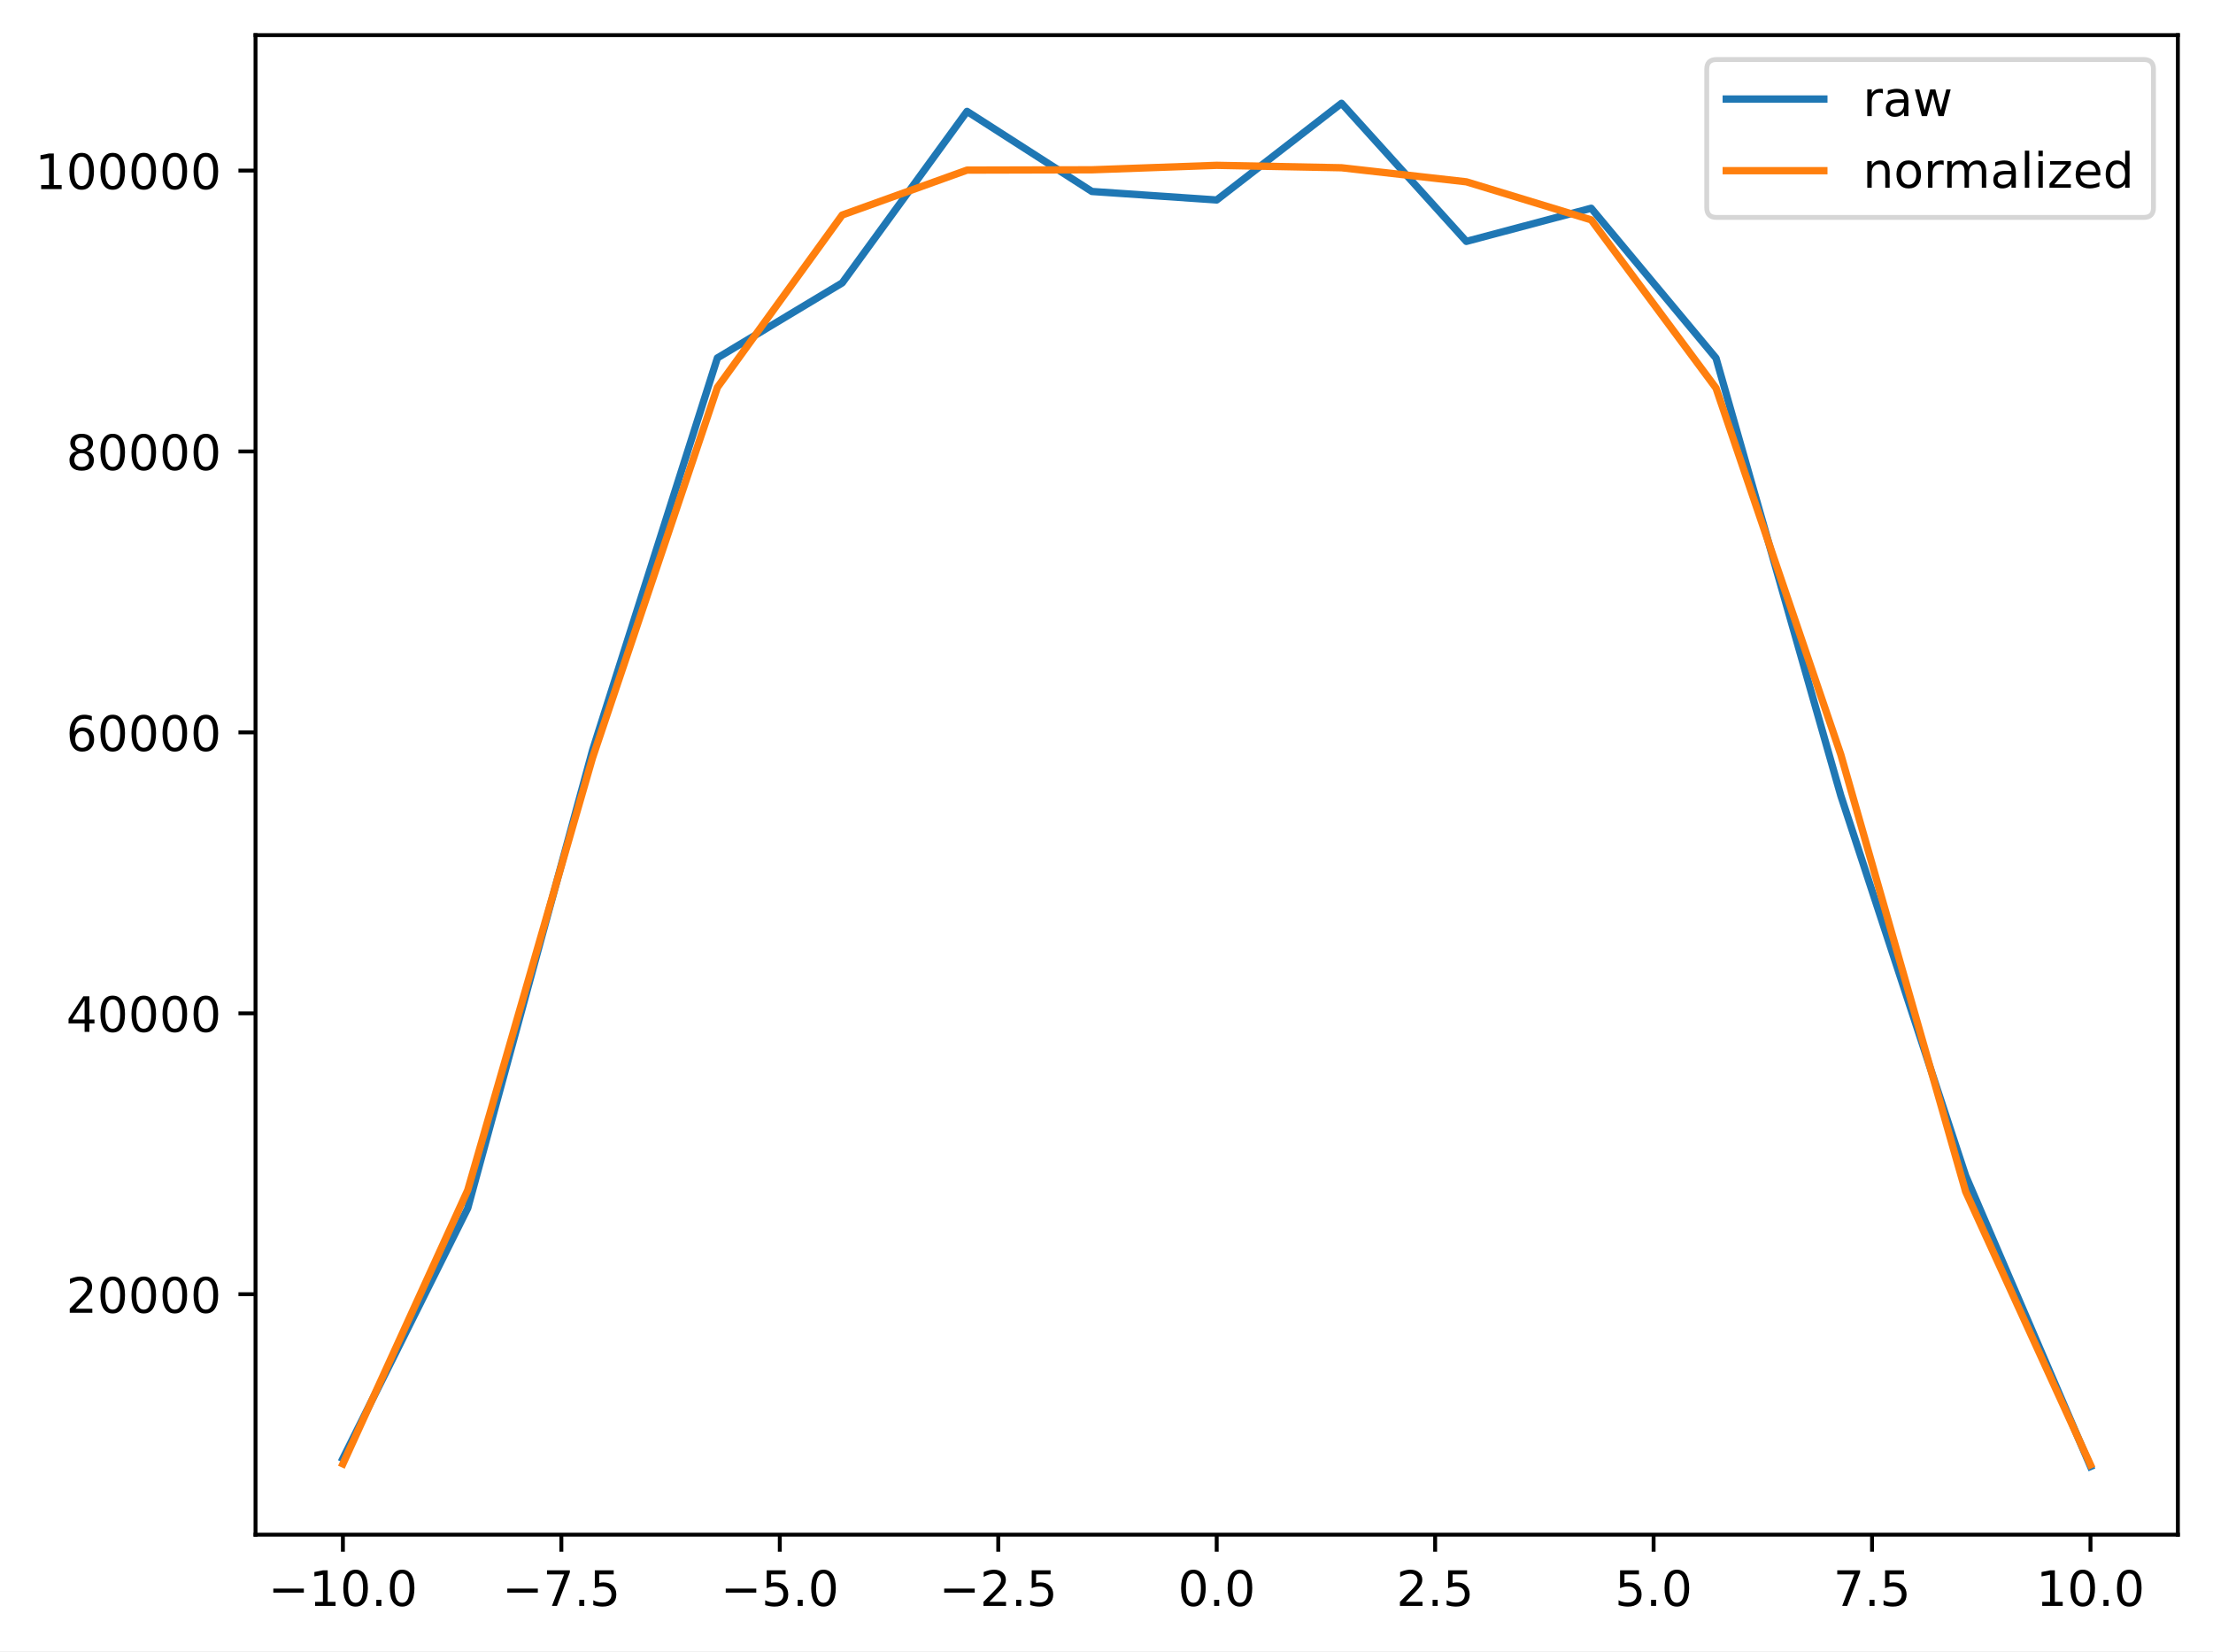
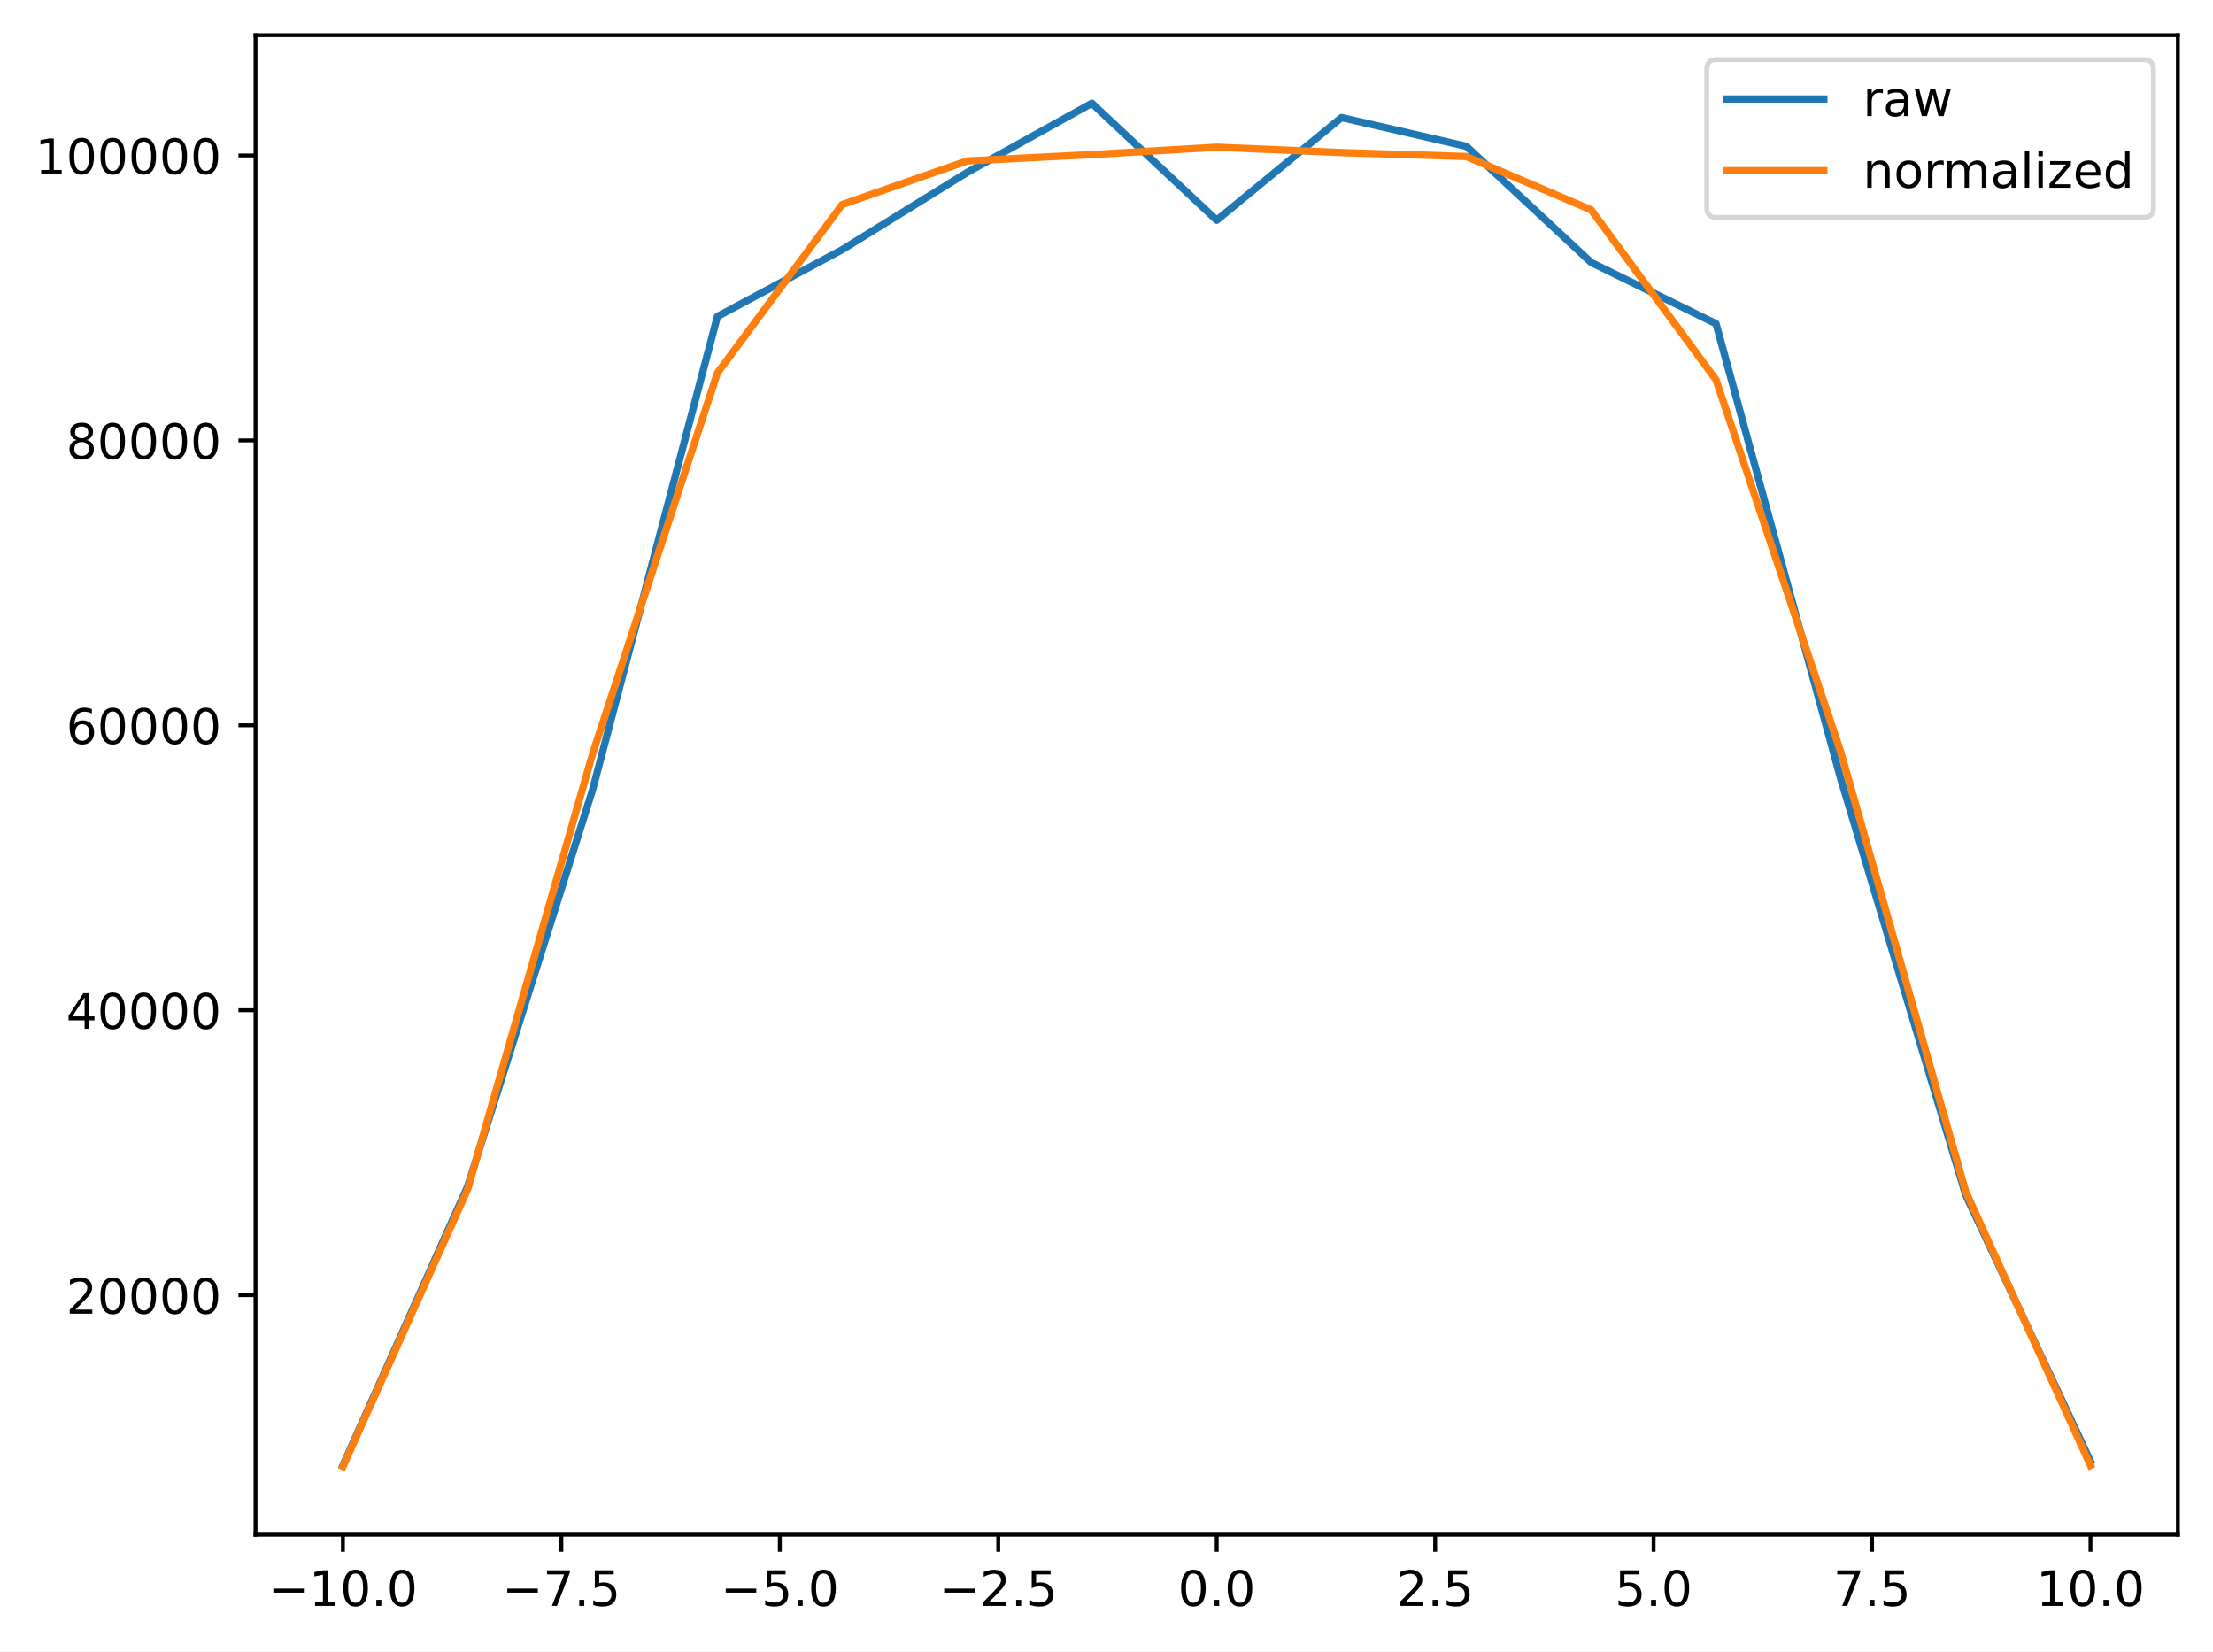
<svg xmlns="http://www.w3.org/2000/svg" xmlns:xlink="http://www.w3.org/1999/xlink" height="338.4pt" version="1.1" viewBox="0 0 453.6 338.4" width="453.6pt">
  <defs>
    <style type="text/css">
*{stroke-linecap:butt;stroke-linejoin:round;}
  </style>
  </defs>
  <g id="figure_1">
    <g id="patch_1">
      <path d="M 0 338.4  L 453.6 338.4  L 453.6 0  L 0 0  z " style="fill:#ffffff;" />
    </g>
    <g id="axes_1">
      <g id="patch_2">
        <path d="M 52.375 314.522  L 446.4 314.522  L 446.4 7.2  L 52.375 7.2  z " style="fill:#ffffff;" />
      </g>
      <g id="matplotlib.axis_1">
        <g id="xtick_1">
          <g id="line2d_1">
            <defs>
-               <path d="M 0 0  L 0 3.5  " id="md3ed98736c" style="stroke:#000000;stroke-width:0.8;" />
-             </defs>
-             <g>
-               <use style="stroke:#000000;stroke-width:0.8;" x="70.285" xlink:href="#md3ed98736c" y="314.522" />
+               <path d="M 0 0  L 0 3.5  " id="me77fa50a17" style="stroke:#000000;stroke-width:0.8;" />
+             </defs>
+             <g>
+               <use style="stroke:#000000;stroke-width:0.8;" x="70.285" xlink:href="#me77fa50a17" y="314.522" />
            </g>
          </g>
          <g id="text_1">
            <defs>
              <path d="M 10.594 35.5  L 73.188 35.5  L 73.188 27.203  L 10.594 27.203  z " id="DejaVuSans-8722" />
              <path d="M 12.406 8.297  L 28.516 8.297  L 28.516 63.922  L 10.984 60.406  L 10.984 69.391  L 28.422 72.906  L 38.281 72.906  L 38.281 8.297  L 54.391 8.297  L 54.391 0  L 12.406 0  z " id="DejaVuSans-49" />
              <path d="M 31.781 66.406  Q 24.172 66.406 20.328 58.906  Q 16.5 51.422 16.5 36.375  Q 16.5 21.391 20.328 13.891  Q 24.172 6.391 31.781 6.391  Q 39.453 6.391 43.281 13.891  Q 47.125 21.391 47.125 36.375  Q 47.125 51.422 43.281 58.906  Q 39.453 66.406 31.781 66.406  z M 31.781 74.219  Q 44.047 74.219 50.516 64.516  Q 56.984 54.828 56.984 36.375  Q 56.984 17.969 50.516 8.266  Q 44.047 -1.422 31.781 -1.422  Q 19.531 -1.422 13.062 8.266  Q 6.594 17.969 6.594 36.375  Q 6.594 54.828 13.062 64.516  Q 19.531 74.219 31.781 74.219  z " id="DejaVuSans-48" />
              <path d="M 10.688 12.406  L 21 12.406  L 21 0  L 10.688 0  z " id="DejaVuSans-46" />
            </defs>
            <g transform="translate(54.96257 329.1203)scale(0.1 -0.1)">
              <use xlink:href="#DejaVuSans-8722" />
              <use x="83.789" xlink:href="#DejaVuSans-49" />
              <use x="147.412" xlink:href="#DejaVuSans-48" />
              <use x="211.035" xlink:href="#DejaVuSans-46" />
              <use x="242.822" xlink:href="#DejaVuSans-48" />
            </g>
          </g>
        </g>
        <g id="xtick_2">
          <g id="line2d_2">
            <g>
-               <use style="stroke:#000000;stroke-width:0.8;" x="115.061" xlink:href="#md3ed98736c" y="314.522" />
+               <use style="stroke:#000000;stroke-width:0.8;" x="115.061" xlink:href="#me77fa50a17" y="314.522" />
            </g>
          </g>
          <g id="text_2">
            <defs>
              <path d="M 8.203 72.906  L 55.078 72.906  L 55.078 68.703  L 28.609 0  L 18.312 0  L 43.219 64.594  L 8.203 64.594  z " id="DejaVuSans-55" />
              <path d="M 10.797 72.906  L 49.516 72.906  L 49.516 64.594  L 19.828 64.594  L 19.828 46.734  Q 21.969 47.469 24.109 47.828  Q 26.266 48.188 28.422 48.188  Q 40.625 48.188 47.75 41.5  Q 54.891 34.812 54.891 23.391  Q 54.891 11.625 47.562 5.094  Q 40.234 -1.422 26.906 -1.422  Q 22.312 -1.422 17.547 -0.641  Q 12.797 0.141 7.719 1.703  L 7.719 11.625  Q 12.109 9.234 16.797 8.062  Q 21.484 6.891 26.703 6.891  Q 35.156 6.891 40.078 11.328  Q 45.016 15.766 45.016 23.391  Q 45.016 31 40.078 35.438  Q 35.156 39.891 26.703 39.891  Q 22.75 39.891 18.812 39.016  Q 14.891 38.141 10.797 36.281  z " id="DejaVuSans-53" />
            </defs>
            <g transform="translate(102.9194 329.1203)scale(0.1 -0.1)">
              <use xlink:href="#DejaVuSans-8722" />
              <use x="83.789" xlink:href="#DejaVuSans-55" />
              <use x="147.412" xlink:href="#DejaVuSans-46" />
              <use x="179.199" xlink:href="#DejaVuSans-53" />
            </g>
          </g>
        </g>
        <g id="xtick_3">
          <g id="line2d_3">
            <g>
-               <use style="stroke:#000000;stroke-width:0.8;" x="159.836" xlink:href="#md3ed98736c" y="314.522" />
+               <use style="stroke:#000000;stroke-width:0.8;" x="159.836" xlink:href="#me77fa50a17" y="314.522" />
            </g>
          </g>
          <g id="text_3">
            <g transform="translate(147.695 329.1203)scale(0.1 -0.1)">
              <use xlink:href="#DejaVuSans-8722" />
              <use x="83.789" xlink:href="#DejaVuSans-53" />
              <use x="147.412" xlink:href="#DejaVuSans-46" />
              <use x="179.199" xlink:href="#DejaVuSans-48" />
            </g>
          </g>
        </g>
        <g id="xtick_4">
          <g id="line2d_4">
            <g>
-               <use style="stroke:#000000;stroke-width:0.8;" x="204.612" xlink:href="#md3ed98736c" y="314.522" />
+               <use style="stroke:#000000;stroke-width:0.8;" x="204.612" xlink:href="#me77fa50a17" y="314.522" />
            </g>
          </g>
          <g id="text_4">
            <defs>
              <path d="M 19.188 8.297  L 53.609 8.297  L 53.609 0  L 7.328 0  L 7.328 8.297  Q 12.938 14.109 22.625 23.891  Q 32.328 33.688 34.812 36.531  Q 39.547 41.844 41.422 45.531  Q 43.312 49.219 43.312 52.781  Q 43.312 58.594 39.234 62.25  Q 35.156 65.922 28.609 65.922  Q 23.969 65.922 18.812 64.312  Q 13.672 62.703 7.812 59.422  L 7.812 69.391  Q 13.766 71.781 18.938 73  Q 24.125 74.219 28.422 74.219  Q 39.75 74.219 46.484 68.547  Q 53.219 62.891 53.219 53.422  Q 53.219 48.922 51.531 44.891  Q 49.859 40.875 45.406 35.406  Q 44.188 33.984 37.641 27.219  Q 31.109 20.453 19.188 8.297  z " id="DejaVuSans-50" />
            </defs>
            <g transform="translate(192.4705 329.1203)scale(0.1 -0.1)">
              <use xlink:href="#DejaVuSans-8722" />
              <use x="83.789" xlink:href="#DejaVuSans-50" />
              <use x="147.412" xlink:href="#DejaVuSans-46" />
              <use x="179.199" xlink:href="#DejaVuSans-53" />
            </g>
          </g>
        </g>
        <g id="xtick_5">
          <g id="line2d_5">
            <g>
-               <use style="stroke:#000000;stroke-width:0.8;" x="249.387" xlink:href="#md3ed98736c" y="314.522" />
+               <use style="stroke:#000000;stroke-width:0.8;" x="249.387" xlink:href="#me77fa50a17" y="314.522" />
            </g>
          </g>
          <g id="text_5">
            <g transform="translate(241.4359 329.1203)scale(0.1 -0.1)">
              <use xlink:href="#DejaVuSans-48" />
              <use x="63.623" xlink:href="#DejaVuSans-46" />
              <use x="95.41" xlink:href="#DejaVuSans-48" />
            </g>
          </g>
        </g>
        <g id="xtick_6">
          <g id="line2d_6">
            <g>
-               <use style="stroke:#000000;stroke-width:0.8;" x="294.163" xlink:href="#md3ed98736c" y="314.522" />
+               <use style="stroke:#000000;stroke-width:0.8;" x="294.163" xlink:href="#me77fa50a17" y="314.522" />
            </g>
          </g>
          <g id="text_6">
            <g transform="translate(286.2115 329.1203)scale(0.1 -0.1)">
              <use xlink:href="#DejaVuSans-50" />
              <use x="63.623" xlink:href="#DejaVuSans-46" />
              <use x="95.41" xlink:href="#DejaVuSans-53" />
            </g>
          </g>
        </g>
        <g id="xtick_7">
          <g id="line2d_7">
            <g>
-               <use style="stroke:#000000;stroke-width:0.8;" x="338.939" xlink:href="#md3ed98736c" y="314.522" />
+               <use style="stroke:#000000;stroke-width:0.8;" x="338.939" xlink:href="#me77fa50a17" y="314.522" />
            </g>
          </g>
          <g id="text_7">
            <g transform="translate(330.9871 329.1203)scale(0.1 -0.1)">
              <use xlink:href="#DejaVuSans-53" />
              <use x="63.623" xlink:href="#DejaVuSans-46" />
              <use x="95.41" xlink:href="#DejaVuSans-48" />
            </g>
          </g>
        </g>
        <g id="xtick_8">
          <g id="line2d_8">
            <g>
-               <use style="stroke:#000000;stroke-width:0.8;" x="383.714" xlink:href="#md3ed98736c" y="314.522" />
+               <use style="stroke:#000000;stroke-width:0.8;" x="383.714" xlink:href="#me77fa50a17" y="314.522" />
            </g>
          </g>
          <g id="text_8">
            <g transform="translate(375.7626 329.1203)scale(0.1 -0.1)">
              <use xlink:href="#DejaVuSans-55" />
              <use x="63.623" xlink:href="#DejaVuSans-46" />
              <use x="95.41" xlink:href="#DejaVuSans-53" />
            </g>
          </g>
        </g>
        <g id="xtick_9">
          <g id="line2d_9">
            <g>
-               <use style="stroke:#000000;stroke-width:0.8;" x="428.49" xlink:href="#md3ed98736c" y="314.522" />
+               <use style="stroke:#000000;stroke-width:0.8;" x="428.49" xlink:href="#me77fa50a17" y="314.522" />
            </g>
          </g>
          <g id="text_9">
            <g transform="translate(417.357 329.1203)scale(0.1 -0.1)">
              <use xlink:href="#DejaVuSans-49" />
              <use x="63.623" xlink:href="#DejaVuSans-48" />
              <use x="127.246" xlink:href="#DejaVuSans-46" />
              <use x="159.033" xlink:href="#DejaVuSans-48" />
            </g>
          </g>
        </g>
      </g>
      <g id="matplotlib.axis_2">
        <g id="ytick_1">
          <g id="line2d_10">
            <defs>
-               <path d="M 0 0  L -3.5 0  " id="m5c45445ebc" style="stroke:#000000;stroke-width:0.8;" />
-             </defs>
-             <g>
-               <use style="stroke:#000000;stroke-width:0.8;" x="52.375" xlink:href="#m5c45445ebc" y="265.243" />
+               <path d="M 0 0  L -3.5 0  " id="m15f094c480" style="stroke:#000000;stroke-width:0.8;" />
+             </defs>
+             <g>
+               <use style="stroke:#000000;stroke-width:0.8;" x="52.375" xlink:href="#m15f094c480" y="265.433" />
            </g>
          </g>
          <g id="text_10">
-             <g transform="translate(13.5625 269.0425)scale(0.1 -0.1)">
+             <g transform="translate(13.5625 269.2322)scale(0.1 -0.1)">
              <use xlink:href="#DejaVuSans-50" />
              <use x="63.623" xlink:href="#DejaVuSans-48" />
              <use x="127.246" xlink:href="#DejaVuSans-48" />
              <use x="190.869" xlink:href="#DejaVuSans-48" />
              <use x="254.492" xlink:href="#DejaVuSans-48" />
            </g>
          </g>
        </g>
        <g id="ytick_2">
          <g id="line2d_11">
            <g>
-               <use style="stroke:#000000;stroke-width:0.8;" x="52.375" xlink:href="#m5c45445ebc" y="207.671" />
+               <use style="stroke:#000000;stroke-width:0.8;" x="52.375" xlink:href="#m15f094c480" y="207.041" />
            </g>
          </g>
          <g id="text_11">
            <defs>
              <path d="M 37.797 64.312  L 12.891 25.391  L 37.797 25.391  z M 35.203 72.906  L 47.609 72.906  L 47.609 25.391  L 58.016 25.391  L 58.016 17.188  L 47.609 17.188  L 47.609 0  L 37.797 0  L 37.797 17.188  L 4.891 17.188  L 4.891 26.703  z " id="DejaVuSans-52" />
            </defs>
-             <g transform="translate(13.5625 211.4697)scale(0.1 -0.1)">
+             <g transform="translate(13.5625 210.8399)scale(0.1 -0.1)">
              <use xlink:href="#DejaVuSans-52" />
              <use x="63.623" xlink:href="#DejaVuSans-48" />
              <use x="127.246" xlink:href="#DejaVuSans-48" />
              <use x="190.869" xlink:href="#DejaVuSans-48" />
              <use x="254.492" xlink:href="#DejaVuSans-48" />
            </g>
          </g>
        </g>
        <g id="ytick_3">
          <g id="line2d_12">
            <g>
-               <use style="stroke:#000000;stroke-width:0.8;" x="52.375" xlink:href="#m5c45445ebc" y="150.098" />
+               <use style="stroke:#000000;stroke-width:0.8;" x="52.375" xlink:href="#m15f094c480" y="148.648" />
            </g>
          </g>
          <g id="text_12">
            <defs>
              <path d="M 33.016 40.375  Q 26.375 40.375 22.484 35.828  Q 18.609 31.297 18.609 23.391  Q 18.609 15.531 22.484 10.953  Q 26.375 6.391 33.016 6.391  Q 39.656 6.391 43.531 10.953  Q 47.406 15.531 47.406 23.391  Q 47.406 31.297 43.531 35.828  Q 39.656 40.375 33.016 40.375  z M 52.594 71.297  L 52.594 62.312  Q 48.875 64.062 45.094 64.984  Q 41.312 65.922 37.594 65.922  Q 27.828 65.922 22.672 59.328  Q 17.531 52.734 16.797 39.406  Q 19.672 43.656 24.016 45.922  Q 28.375 48.188 33.594 48.188  Q 44.578 48.188 50.953 41.516  Q 57.328 34.859 57.328 23.391  Q 57.328 12.156 50.688 5.359  Q 44.047 -1.422 33.016 -1.422  Q 20.359 -1.422 13.672 8.266  Q 6.984 17.969 6.984 36.375  Q 6.984 53.656 15.188 63.938  Q 23.391 74.219 37.203 74.219  Q 40.922 74.219 44.703 73.484  Q 48.484 72.75 52.594 71.297  z " id="DejaVuSans-54" />
            </defs>
-             <g transform="translate(13.5625 153.8969)scale(0.1 -0.1)">
+             <g transform="translate(13.5625 152.4476)scale(0.1 -0.1)">
              <use xlink:href="#DejaVuSans-54" />
              <use x="63.623" xlink:href="#DejaVuSans-48" />
              <use x="127.246" xlink:href="#DejaVuSans-48" />
              <use x="190.869" xlink:href="#DejaVuSans-48" />
              <use x="254.492" xlink:href="#DejaVuSans-48" />
            </g>
          </g>
        </g>
        <g id="ytick_4">
          <g id="line2d_13">
            <g>
-               <use style="stroke:#000000;stroke-width:0.8;" x="52.375" xlink:href="#m5c45445ebc" y="92.525" />
+               <use style="stroke:#000000;stroke-width:0.8;" x="52.375" xlink:href="#m15f094c480" y="90.256" />
            </g>
          </g>
          <g id="text_13">
            <defs>
              <path d="M 31.781 34.625  Q 24.75 34.625 20.719 30.859  Q 16.703 27.094 16.703 20.516  Q 16.703 13.922 20.719 10.156  Q 24.75 6.391 31.781 6.391  Q 38.812 6.391 42.859 10.172  Q 46.922 13.969 46.922 20.516  Q 46.922 27.094 42.891 30.859  Q 38.875 34.625 31.781 34.625  z M 21.922 38.812  Q 15.578 40.375 12.031 44.719  Q 8.5 49.078 8.5 55.328  Q 8.5 64.062 14.719 69.141  Q 20.953 74.219 31.781 74.219  Q 42.672 74.219 48.875 69.141  Q 55.078 64.062 55.078 55.328  Q 55.078 49.078 51.531 44.719  Q 48 40.375 41.703 38.812  Q 48.828 37.156 52.797 32.312  Q 56.781 27.484 56.781 20.516  Q 56.781 9.906 50.312 4.234  Q 43.844 -1.422 31.781 -1.422  Q 19.734 -1.422 13.25 4.234  Q 6.781 9.906 6.781 20.516  Q 6.781 27.484 10.781 32.312  Q 14.797 37.156 21.922 38.812  z M 18.312 54.391  Q 18.312 48.734 21.844 45.562  Q 25.391 42.391 31.781 42.391  Q 38.141 42.391 41.719 45.562  Q 45.312 48.734 45.312 54.391  Q 45.312 60.062 41.719 63.234  Q 38.141 66.406 31.781 66.406  Q 25.391 66.406 21.844 63.234  Q 18.312 60.062 18.312 54.391  z " id="DejaVuSans-56" />
            </defs>
-             <g transform="translate(13.5625 96.32412)scale(0.1 -0.1)">
+             <g transform="translate(13.5625 94.05526)scale(0.1 -0.1)">
              <use xlink:href="#DejaVuSans-56" />
              <use x="63.623" xlink:href="#DejaVuSans-48" />
              <use x="127.246" xlink:href="#DejaVuSans-48" />
              <use x="190.869" xlink:href="#DejaVuSans-48" />
              <use x="254.492" xlink:href="#DejaVuSans-48" />
            </g>
          </g>
        </g>
        <g id="ytick_5">
          <g id="line2d_14">
            <g>
-               <use style="stroke:#000000;stroke-width:0.8;" x="52.375" xlink:href="#m5c45445ebc" y="34.952" />
+               <use style="stroke:#000000;stroke-width:0.8;" x="52.375" xlink:href="#m15f094c480" y="31.864" />
            </g>
          </g>
          <g id="text_14">
-             <g transform="translate(7.2 38.75132)scale(0.1 -0.1)">
+             <g transform="translate(7.2 35.66295)scale(0.1 -0.1)">
              <use xlink:href="#DejaVuSans-49" />
              <use x="63.623" xlink:href="#DejaVuSans-48" />
              <use x="127.246" xlink:href="#DejaVuSans-48" />
              <use x="190.869" xlink:href="#DejaVuSans-48" />
              <use x="254.492" xlink:href="#DejaVuSans-48" />
              <use x="318.115" xlink:href="#DejaVuSans-48" />
            </g>
          </g>
        </g>
      </g>
      <g id="line2d_15">
-         <path clip-path="url(#pc76b6cd4a4)" d="M 70.285 298.918  L 95.871 247.612  L 121.457 153.771  L 147.043 73.359  L 172.629 57.981  L 198.215 22.827  L 223.801 39.241  L 249.387 40.983  L 274.974 21.169  L 300.56 49.472  L 326.146 42.678  L 351.732 73.396  L 377.318 163.08  L 402.904 240.956  L 428.49 300.553  " style="fill:none;stroke:#1f77b4;stroke-linecap:square;stroke-width:1.5;" />
+         <path clip-path="url(#p2bd65cac49)" d="M 70.285 300.322  L 95.871 243.107  L 121.457 161.874  L 147.043 64.864  L 172.629 51.165  L 198.215 35.353  L 223.801 21.169  L 249.387 45.13  L 274.974 24.095  L 300.56 29.981  L 326.146 53.793  L 351.732 66.333  L 377.318 159.682  L 402.904 244.864  L 428.49 299.484  " style="fill:none;stroke:#1f77b4;stroke-linecap:square;stroke-width:1.5;" />
      </g>
      <g id="line2d_16">
-         <path clip-path="url(#pc76b6cd4a4)" d="M 70.285 300.011  L 95.871 243.915  L 121.457 155.29  L 147.043 79.398  L 172.629 44.065  L 198.215 34.865  L 223.801 34.799  L 249.387 33.883  L 274.974 34.38  L 300.56 37.262  L 326.146 45.057  L 351.732 79.535  L 377.318 154.664  L 402.904 244.218  L 428.49 300.21  " style="fill:none;stroke:#ff7f0e;stroke-linecap:square;stroke-width:1.5;" />
+         <path clip-path="url(#p2bd65cac49)" d="M 70.285 300.553  L 95.871 243.695  L 121.457 154.52  L 147.043 76.449  L 172.629 41.916  L 198.215 32.989  L 223.801 31.678  L 249.387 30.166  L 274.974 31.265  L 300.56 32.08  L 326.146 43.014  L 351.732 77.844  L 377.318 154.185  L 402.904 244.183  L 428.49 300.333  " style="fill:none;stroke:#ff7f0e;stroke-linecap:square;stroke-width:1.5;" />
      </g>
      <g id="patch_3">
        <path d="M 52.375 314.522  L 52.375 7.2  " style="fill:none;stroke:#000000;stroke-linecap:square;stroke-linejoin:miter;stroke-width:0.8;" />
      </g>
      <g id="patch_4">
        <path d="M 446.4 314.522  L 446.4 7.2  " style="fill:none;stroke:#000000;stroke-linecap:square;stroke-linejoin:miter;stroke-width:0.8;" />
      </g>
      <g id="patch_5">
        <path d="M 52.375 314.522  L 446.4 314.522  " style="fill:none;stroke:#000000;stroke-linecap:square;stroke-linejoin:miter;stroke-width:0.8;" />
      </g>
      <g id="patch_6">
        <path d="M 52.375 7.2  L 446.4 7.2  " style="fill:none;stroke:#000000;stroke-linecap:square;stroke-linejoin:miter;stroke-width:0.8;" />
      </g>
      <g id="legend_1">
        <g id="patch_7">
          <path d="M 351.833 44.556  L 439.4 44.556  Q 441.4 44.556 441.4 42.556  L 441.4 14.2  Q 441.4 12.2 439.4 12.2  L 351.833 12.2  Q 349.833 12.2 349.833 14.2  L 349.833 42.556  Q 349.833 44.556 351.833 44.556  z " style="fill:#ffffff;opacity:0.8;stroke:#cccccc;stroke-linejoin:miter;" />
        </g>
        <g id="line2d_17">
          <path d="M 353.833 20.298  L 373.833 20.298  " style="fill:none;stroke:#1f77b4;stroke-linecap:square;stroke-width:1.5;" />
        </g>
        <g id="line2d_18" />
        <g id="text_15">
          <defs>
            <path d="M 41.109 46.297  Q 39.594 47.172 37.812 47.578  Q 36.031 48 33.891 48  Q 26.266 48 22.188 43.047  Q 18.109 38.094 18.109 28.812  L 18.109 0  L 9.078 0  L 9.078 54.688  L 18.109 54.688  L 18.109 46.188  Q 20.953 51.172 25.484 53.578  Q 30.031 56 36.531 56  Q 37.453 56 38.578 55.875  Q 39.703 55.766 41.062 55.516  z " id="DejaVuSans-114" />
            <path d="M 34.281 27.484  Q 23.391 27.484 19.188 25  Q 14.984 22.516 14.984 16.5  Q 14.984 11.719 18.141 8.906  Q 21.297 6.109 26.703 6.109  Q 34.188 6.109 38.703 11.406  Q 43.219 16.703 43.219 25.484  L 43.219 27.484  z M 52.203 31.203  L 52.203 0  L 43.219 0  L 43.219 8.297  Q 40.141 3.328 35.547 0.953  Q 30.953 -1.422 24.312 -1.422  Q 15.922 -1.422 10.953 3.297  Q 6 8.016 6 15.922  Q 6 25.141 12.172 29.828  Q 18.359 34.516 30.609 34.516  L 43.219 34.516  L 43.219 35.406  Q 43.219 41.609 39.141 45  Q 35.062 48.391 27.688 48.391  Q 23 48.391 18.547 47.266  Q 14.109 46.141 10.016 43.891  L 10.016 52.203  Q 14.938 54.109 19.578 55.047  Q 24.219 56 28.609 56  Q 40.484 56 46.344 49.844  Q 52.203 43.703 52.203 31.203  z " id="DejaVuSans-97" />
            <path d="M 4.203 54.688  L 13.188 54.688  L 24.422 12.016  L 35.594 54.688  L 46.188 54.688  L 57.422 12.016  L 68.609 54.688  L 77.594 54.688  L 63.281 0  L 52.688 0  L 40.922 44.828  L 29.109 0  L 18.5 0  z " id="DejaVuSans-119" />
          </defs>
          <g transform="translate(381.8328 23.79844)scale(0.1 -0.1)">
            <use xlink:href="#DejaVuSans-114" />
            <use x="41.113" xlink:href="#DejaVuSans-97" />
            <use x="102.393" xlink:href="#DejaVuSans-119" />
          </g>
        </g>
        <g id="line2d_19">
          <path d="M 353.833 34.977  L 373.833 34.977  " style="fill:none;stroke:#ff7f0e;stroke-linecap:square;stroke-width:1.5;" />
        </g>
        <g id="line2d_20" />
        <g id="text_16">
          <defs>
            <path d="M 54.891 33.016  L 54.891 0  L 45.906 0  L 45.906 32.719  Q 45.906 40.484 42.875 44.328  Q 39.844 48.188 33.797 48.188  Q 26.516 48.188 22.312 43.547  Q 18.109 38.922 18.109 30.906  L 18.109 0  L 9.078 0  L 9.078 54.688  L 18.109 54.688  L 18.109 46.188  Q 21.344 51.125 25.703 53.562  Q 30.078 56 35.797 56  Q 45.219 56 50.047 50.172  Q 54.891 44.344 54.891 33.016  z " id="DejaVuSans-110" />
            <path d="M 30.609 48.391  Q 23.391 48.391 19.188 42.75  Q 14.984 37.109 14.984 27.297  Q 14.984 17.484 19.156 11.844  Q 23.344 6.203 30.609 6.203  Q 37.797 6.203 41.984 11.859  Q 46.188 17.531 46.188 27.297  Q 46.188 37.016 41.984 42.703  Q 37.797 48.391 30.609 48.391  z M 30.609 56  Q 42.328 56 49.016 48.375  Q 55.719 40.766 55.719 27.297  Q 55.719 13.875 49.016 6.219  Q 42.328 -1.422 30.609 -1.422  Q 18.844 -1.422 12.172 6.219  Q 5.516 13.875 5.516 27.297  Q 5.516 40.766 12.172 48.375  Q 18.844 56 30.609 56  z " id="DejaVuSans-111" />
            <path d="M 52 44.188  Q 55.375 50.25 60.062 53.125  Q 64.75 56 71.094 56  Q 79.641 56 84.281 50.016  Q 88.922 44.047 88.922 33.016  L 88.922 0  L 79.891 0  L 79.891 32.719  Q 79.891 40.578 77.094 44.375  Q 74.312 48.188 68.609 48.188  Q 61.625 48.188 57.562 43.547  Q 53.516 38.922 53.516 30.906  L 53.516 0  L 44.484 0  L 44.484 32.719  Q 44.484 40.625 41.703 44.406  Q 38.922 48.188 33.109 48.188  Q 26.219 48.188 22.156 43.531  Q 18.109 38.875 18.109 30.906  L 18.109 0  L 9.078 0  L 9.078 54.688  L 18.109 54.688  L 18.109 46.188  Q 21.188 51.219 25.484 53.609  Q 29.781 56 35.688 56  Q 41.656 56 45.828 52.969  Q 50 49.953 52 44.188  z " id="DejaVuSans-109" />
            <path d="M 9.422 75.984  L 18.406 75.984  L 18.406 0  L 9.422 0  z " id="DejaVuSans-108" />
            <path d="M 9.422 54.688  L 18.406 54.688  L 18.406 0  L 9.422 0  z M 9.422 75.984  L 18.406 75.984  L 18.406 64.594  L 9.422 64.594  z " id="DejaVuSans-105" />
            <path d="M 5.516 54.688  L 48.188 54.688  L 48.188 46.484  L 14.406 7.172  L 48.188 7.172  L 48.188 0  L 4.297 0  L 4.297 8.203  L 38.094 47.516  L 5.516 47.516  z " id="DejaVuSans-122" />
            <path d="M 56.203 29.594  L 56.203 25.203  L 14.891 25.203  Q 15.484 15.922 20.484 11.062  Q 25.484 6.203 34.422 6.203  Q 39.594 6.203 44.453 7.469  Q 49.312 8.734 54.109 11.281  L 54.109 2.781  Q 49.266 0.734 44.188 -0.344  Q 39.109 -1.422 33.891 -1.422  Q 20.797 -1.422 13.156 6.188  Q 5.516 13.812 5.516 26.812  Q 5.516 40.234 12.766 48.109  Q 20.016 56 32.328 56  Q 43.359 56 49.781 48.891  Q 56.203 41.797 56.203 29.594  z M 47.219 32.234  Q 47.125 39.594 43.094 43.984  Q 39.062 48.391 32.422 48.391  Q 24.906 48.391 20.391 44.141  Q 15.875 39.891 15.188 32.172  z " id="DejaVuSans-101" />
            <path d="M 45.406 46.391  L 45.406 75.984  L 54.391 75.984  L 54.391 0  L 45.406 0  L 45.406 8.203  Q 42.578 3.328 38.25 0.953  Q 33.938 -1.422 27.875 -1.422  Q 17.969 -1.422 11.734 6.484  Q 5.516 14.406 5.516 27.297  Q 5.516 40.188 11.734 48.094  Q 17.969 56 27.875 56  Q 33.938 56 38.25 53.625  Q 42.578 51.266 45.406 46.391  z M 14.797 27.297  Q 14.797 17.391 18.875 11.75  Q 22.953 6.109 30.078 6.109  Q 37.203 6.109 41.297 11.75  Q 45.406 17.391 45.406 27.297  Q 45.406 37.203 41.297 42.844  Q 37.203 48.484 30.078 48.484  Q 22.953 48.484 18.875 42.844  Q 14.797 37.203 14.797 27.297  z " id="DejaVuSans-100" />
          </defs>
          <g transform="translate(381.8328 38.47656)scale(0.1 -0.1)">
            <use xlink:href="#DejaVuSans-110" />
            <use x="63.379" xlink:href="#DejaVuSans-111" />
            <use x="124.561" xlink:href="#DejaVuSans-114" />
            <use x="163.924" xlink:href="#DejaVuSans-109" />
            <use x="261.336" xlink:href="#DejaVuSans-97" />
            <use x="322.615" xlink:href="#DejaVuSans-108" />
            <use x="350.398" xlink:href="#DejaVuSans-105" />
            <use x="378.182" xlink:href="#DejaVuSans-122" />
            <use x="430.672" xlink:href="#DejaVuSans-101" />
            <use x="492.195" xlink:href="#DejaVuSans-100" />
          </g>
        </g>
      </g>
    </g>
  </g>
  <defs>
-     <clipPath id="pc76b6cd4a4">
+     <clipPath id="p2bd65cac49">
      <rect height="307.322" width="394.025" x="52.375" y="7.2" />
    </clipPath>
  </defs>
</svg>
